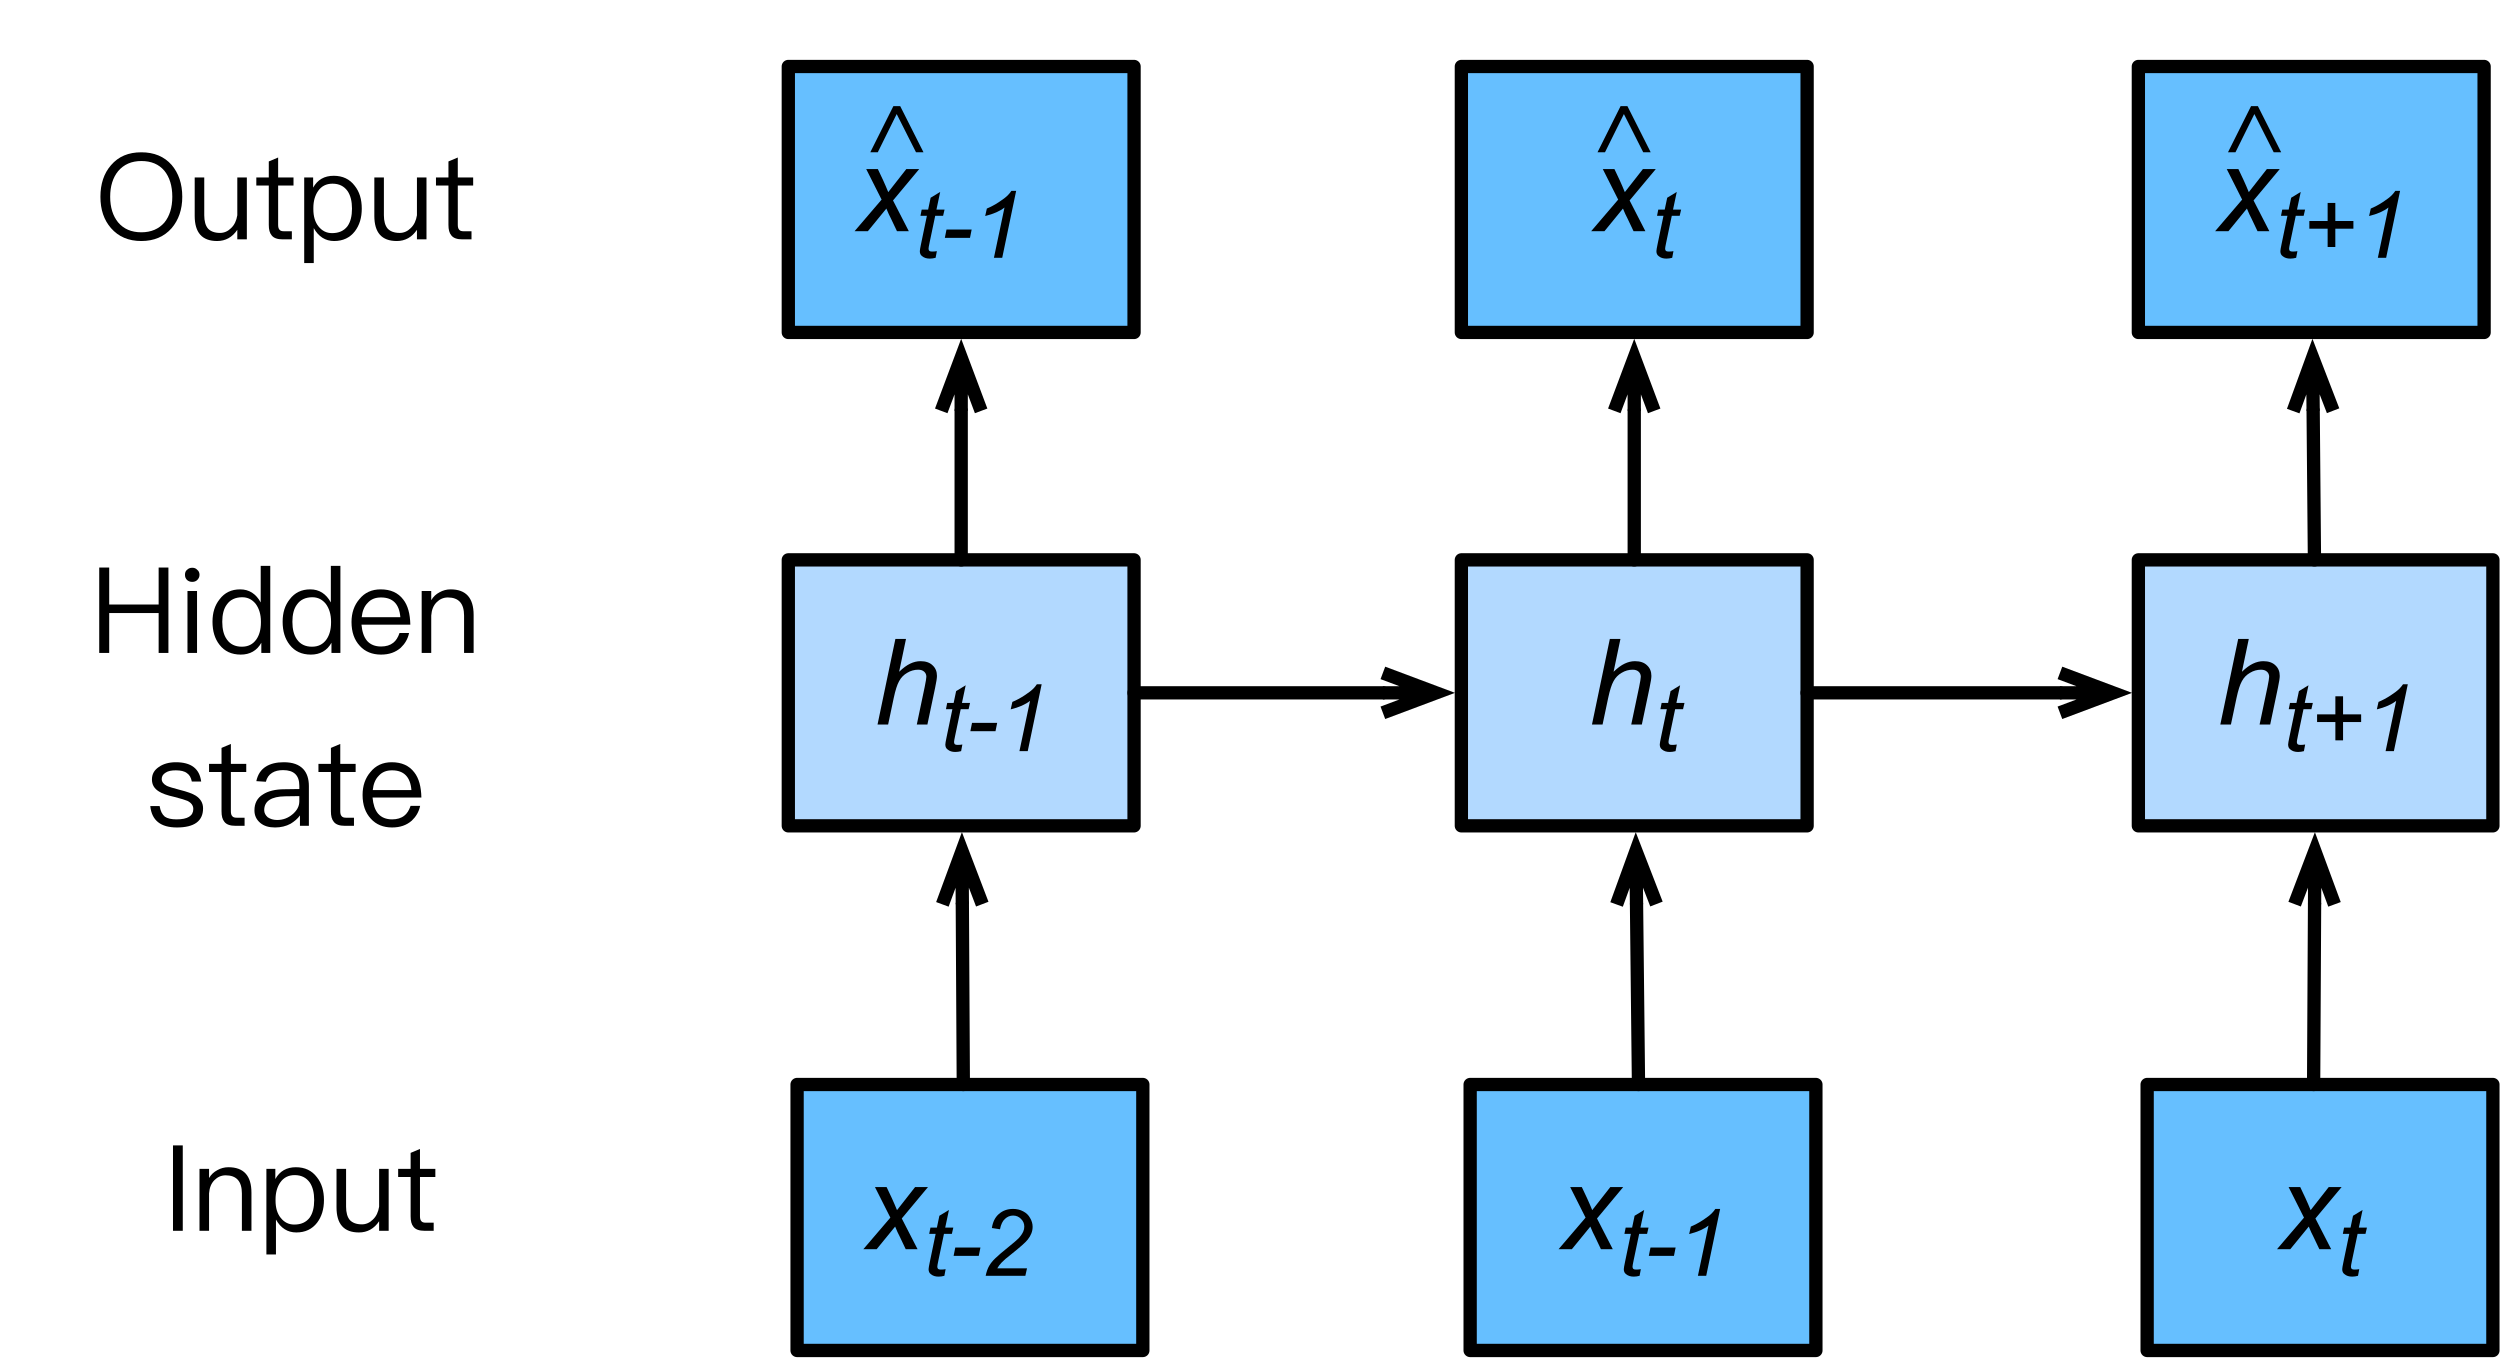
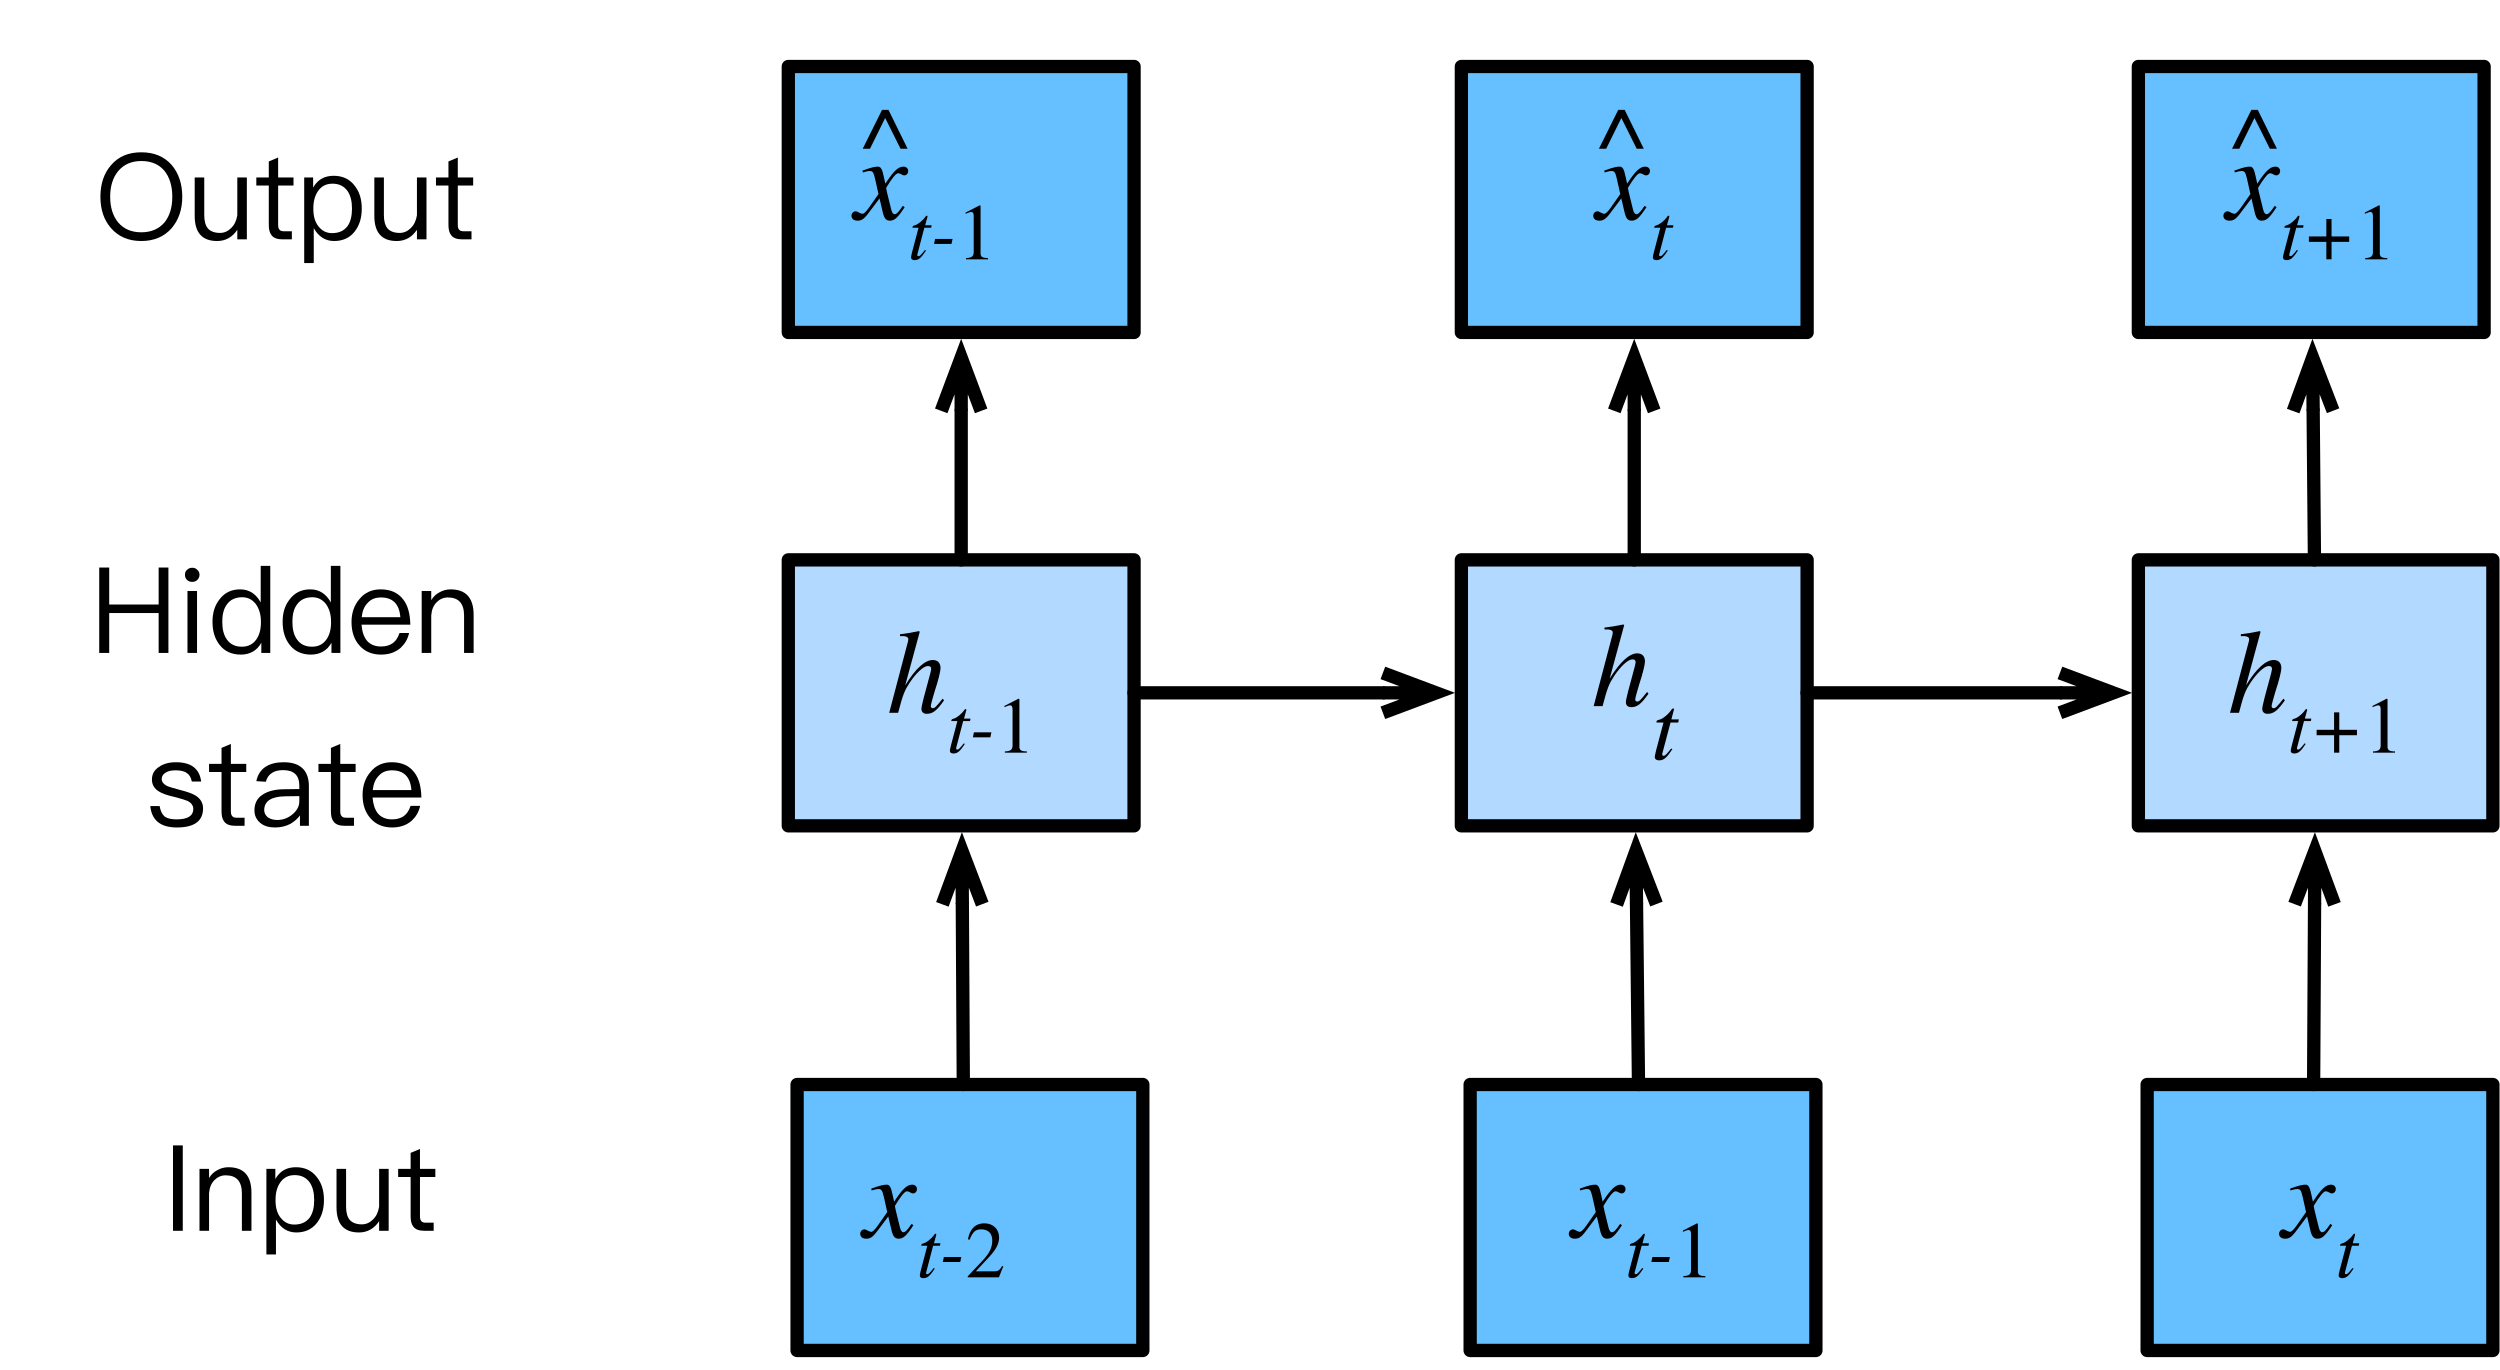
<svg xmlns="http://www.w3.org/2000/svg" xmlns:xlink="http://www.w3.org/1999/xlink" width="188pt" height="103pt" viewBox="0 0 188 103" version="1.1">
  <defs>
    <g>
      <symbol overflow="visible" id="glyph0-0">
-         <path style="stroke:none;" d="M 1.125 0 L 1.125 -5.625 L 5.625 -5.625 L 5.625 0 Z M 1.266 -0.141 L 5.484 -0.141 L 5.484 -5.484 L 1.266 -5.484 Z M 1.266 -0.141 " />
+         <path style="stroke:none;" d="" />
      </symbol>
      <symbol overflow="visible" id="glyph0-1">
-         <path style="stroke:none;" d="M 0.297 0 L 1.641 -6.438 L 2.438 -6.438 L 1.922 -3.969 C 2.223 -4.258 2.5 -4.461 2.75 -4.578 C 3.008 -4.703 3.27 -4.766 3.531 -4.766 C 3.926 -4.766 4.227 -4.66 4.438 -4.453 C 4.656 -4.254 4.766 -3.988 4.766 -3.656 C 4.766 -3.5 4.719 -3.195 4.625 -2.75 L 4.047 0 L 3.25 0 L 3.844 -2.828 C 3.926 -3.234 3.969 -3.488 3.969 -3.594 C 3.969 -3.75 3.914 -3.875 3.812 -3.969 C 3.707 -4.07 3.555 -4.125 3.359 -4.125 C 3.066 -4.125 2.789 -4.047 2.531 -3.891 C 2.27 -3.742 2.066 -3.535 1.922 -3.266 C 1.773 -3.004 1.641 -2.582 1.516 -2 L 1.094 0 Z M 0.297 0 " />
+         <path style="stroke:none;" d="M 4.188 -1.062 C 3.703 -0.453 3.594 -0.344 3.453 -0.344 C 3.359 -0.344 3.297 -0.406 3.297 -0.5 C 3.297 -0.609 3.453 -1.156 3.594 -1.625 C 3.875 -2.469 4.031 -3.141 4.031 -3.359 C 4.031 -3.703 3.859 -3.969 3.453 -3.969 C 2.891 -3.969 2.188 -3.391 1.375 -2.062 L 2.469 -6.094 L 2.406 -6.141 C 1.875 -6.031 1.531 -5.969 0.984 -5.906 L 0.984 -5.766 L 1.234 -5.766 C 1.391 -5.766 1.609 -5.703 1.609 -5.547 C 1.609 -5.422 1.562 -5.266 1.484 -4.984 L 0.172 0 L 0.844 0 C 1.203 -1.391 1.344 -1.703 1.703 -2.25 C 2.172 -2.969 2.75 -3.516 3.078 -3.516 C 3.281 -3.516 3.328 -3.422 3.328 -3.281 C 3.328 -3.25 3.297 -3.125 3.266 -2.984 L 2.766 -1.125 C 2.656 -0.688 2.594 -0.406 2.594 -0.297 C 2.594 -0.062 2.75 0.078 2.984 0.078 C 3.453 0.078 3.75 -0.156 4.297 -0.938 Z M 4.188 -1.062 " />
      </symbol>
      <symbol overflow="visible" id="glyph0-2">
-         <path style="stroke:none;" d="M -0.016 0 L 2.016 -2.375 L 0.859 -4.672 L 1.734 -4.672 L 2.125 -3.844 C 2.27 -3.531 2.398 -3.227 2.516 -2.938 L 3.875 -4.672 L 4.844 -4.672 L 2.875 -2.312 L 4.062 0 L 3.172 0 L 2.719 -0.953 C 2.613 -1.148 2.5 -1.398 2.375 -1.703 L 0.984 0 Z M -0.016 0 " />
+         <path style="stroke:none;" d="M 2.188 -3.188 C 2.062 -3.812 1.953 -3.969 1.734 -3.969 C 1.516 -3.969 1.219 -3.906 0.672 -3.703 L 0.578 -3.672 L 0.609 -3.531 L 0.766 -3.578 C 0.938 -3.625 1.047 -3.641 1.109 -3.641 C 1.344 -3.641 1.406 -3.562 1.531 -3.031 L 1.781 -1.906 L 1.047 -0.859 C 0.859 -0.594 0.688 -0.422 0.578 -0.422 C 0.531 -0.422 0.438 -0.453 0.344 -0.5 C 0.234 -0.562 0.141 -0.609 0.062 -0.609 C -0.109 -0.609 -0.25 -0.453 -0.25 -0.281 C -0.25 -0.047 -0.078 0.094 0.203 0.094 C 0.484 0.094 0.672 0.016 1.062 -0.516 L 1.859 -1.578 L 2.109 -0.516 C 2.219 -0.062 2.359 0.094 2.641 0.094 C 2.984 0.094 3.219 -0.109 3.75 -0.922 L 3.609 -1.016 C 3.531 -0.922 3.5 -0.859 3.422 -0.75 C 3.219 -0.484 3.109 -0.391 3 -0.391 C 2.875 -0.391 2.797 -0.516 2.734 -0.766 L 2.438 -1.969 C 2.391 -2.188 2.359 -2.312 2.359 -2.375 C 2.766 -3.062 3.094 -3.469 3.25 -3.469 C 3.469 -3.469 3.547 -3.312 3.719 -3.312 C 3.891 -3.312 4.016 -3.453 4.016 -3.641 C 4.016 -3.828 3.875 -3.969 3.656 -3.969 C 3.266 -3.969 2.922 -3.641 2.297 -2.688 Z M 2.188 -3.188 " />
      </symbol>
      <symbol overflow="visible" id="glyph1-0">
-         <path style="stroke:none;" d="M 0.875 0 L 0.875 -4.375 L 4.375 -4.375 L 4.375 0 Z M 0.984 -0.109 L 4.266 -0.109 L 4.266 -4.266 L 0.984 -4.266 Z M 0.984 -0.109 " />
+         <path style="stroke:none;" d="" />
      </symbol>
      <symbol overflow="visible" id="glyph1-1">
-         <path style="stroke:none;" d="M 1.672 -0.5 L 1.578 0 C 1.43 0.039 1.285 0.062 1.141 0.062 C 0.898 0.062 0.707 0 0.562 -0.125 C 0.445 -0.207 0.391 -0.332 0.391 -0.5 C 0.391 -0.57 0.422 -0.754 0.484 -1.047 L 0.922 -3.156 L 0.438 -3.156 L 0.531 -3.625 L 1.016 -3.625 L 1.203 -4.516 L 1.922 -4.953 L 1.641 -3.625 L 2.25 -3.625 L 2.141 -3.156 L 1.547 -3.156 L 1.125 -1.141 C 1.07 -0.891 1.047 -0.738 1.047 -0.688 C 1.047 -0.613 1.066 -0.555 1.109 -0.516 C 1.148 -0.484 1.219 -0.469 1.312 -0.469 C 1.445 -0.469 1.566 -0.477 1.672 -0.5 Z M 1.672 -0.5 " />
+         <path style="stroke:none;" d="M 1.781 -2.562 L 1.297 -2.562 L 1.469 -3.188 C 1.469 -3.203 1.469 -3.234 1.469 -3.234 C 1.469 -3.266 1.453 -3.281 1.422 -3.281 C 1.391 -3.281 1.359 -3.266 1.328 -3.219 C 1.109 -2.891 0.719 -2.609 0.531 -2.562 C 0.391 -2.531 0.344 -2.484 0.344 -2.406 C 0.344 -2.406 0.344 -2.391 0.344 -2.375 L 0.797 -2.375 L 0.328 -0.594 C 0.281 -0.406 0.234 -0.219 0.234 -0.156 C 0.234 0 0.344 0.062 0.5 0.062 C 0.812 0.062 1 -0.109 1.359 -0.656 L 1.281 -0.703 C 0.984 -0.328 0.891 -0.234 0.797 -0.234 C 0.75 -0.234 0.703 -0.25 0.703 -0.328 C 0.703 -0.344 0.719 -0.391 0.719 -0.406 L 1.234 -2.375 L 1.75 -2.375 Z M 1.781 -2.562 " />
      </symbol>
      <symbol overflow="visible" id="glyph1-2">
-         <path style="stroke:none;" d="M 0.328 -1.5 L 0.453 -2.125 L 2.344 -2.125 L 2.219 -1.5 Z M 0.328 -1.5 " />
+         <path style="stroke:none;" d="M 1.688 -1.531 L 0.375 -1.531 L 0.297 -1.156 L 1.609 -1.156 Z M 1.688 -1.531 " />
      </symbol>
      <symbol overflow="visible" id="glyph1-3">
-         <path style="stroke:none;" d="M 1.688 0 L 2.484 -3.781 C 2.141 -3.508 1.656 -3.297 1.031 -3.141 L 1.156 -3.703 C 1.457 -3.828 1.758 -3.988 2.062 -4.188 C 2.363 -4.383 2.586 -4.555 2.734 -4.703 C 2.828 -4.797 2.914 -4.906 3 -5.031 L 3.359 -5.031 L 2.312 0 Z M 1.688 0 " />
-       </symbol>
-       <symbol overflow="visible" id="glyph1-4">
-         <path style="stroke:none;" d="M 2 -0.812 L 2 -2.188 L 0.625 -2.188 L 0.625 -2.766 L 2 -2.766 L 2 -4.125 L 2.578 -4.125 L 2.578 -2.766 L 3.938 -2.766 L 3.938 -2.188 L 2.578 -2.188 L 2.578 -0.812 Z M 2 -0.812 " />
-       </symbol>
-       <symbol overflow="visible" id="glyph1-5">
-         <path style="stroke:none;" d="M 0.406 0 C 0.469 -0.301 0.555 -0.551 0.672 -0.75 C 0.785 -0.945 0.938 -1.133 1.125 -1.312 C 1.312 -1.5 1.672 -1.805 2.203 -2.234 C 2.523 -2.492 2.75 -2.688 2.875 -2.812 C 3.039 -2.988 3.16 -3.16 3.234 -3.328 C 3.285 -3.441 3.312 -3.566 3.312 -3.703 C 3.312 -3.93 3.227 -4.125 3.062 -4.281 C 2.906 -4.445 2.707 -4.531 2.469 -4.531 C 2.238 -4.531 2.035 -4.445 1.859 -4.281 C 1.68 -4.125 1.555 -3.863 1.484 -3.5 L 0.875 -3.594 C 0.938 -4.039 1.109 -4.391 1.391 -4.641 C 1.68 -4.898 2.039 -5.031 2.469 -5.031 C 2.75 -5.031 3.004 -4.969 3.234 -4.844 C 3.461 -4.727 3.633 -4.562 3.75 -4.344 C 3.875 -4.133 3.938 -3.914 3.938 -3.688 C 3.938 -3.352 3.816 -3.035 3.578 -2.734 C 3.43 -2.535 3.004 -2.156 2.297 -1.594 C 1.984 -1.352 1.754 -1.156 1.609 -1 C 1.461 -0.844 1.352 -0.695 1.281 -0.562 L 3.516 -0.562 L 3.391 0 Z M 0.406 0 " />
+         <path style="stroke:none;" d="M 3.547 -1.312 L 3.547 -1.719 L 2.219 -1.719 L 2.219 -3.031 L 1.828 -3.031 L 1.828 -1.719 L 0.516 -1.719 L 0.516 -1.312 L 1.828 -1.312 L 1.828 0 L 2.219 0 L 2.219 -1.312 Z M 3.547 -1.312 " />
      </symbol>
      <symbol overflow="visible" id="glyph2-0">
        <path style="stroke:none;" d="" />
      </symbol>
      <symbol overflow="visible" id="glyph2-1">
+         <path style="stroke:none;" d="M 2.359 0 L 2.359 -0.094 C 1.906 -0.094 1.797 -0.203 1.797 -0.453 L 1.797 -4.031 L 1.734 -4.062 L 0.672 -3.516 L 0.672 -3.422 L 0.828 -3.484 C 0.938 -3.531 1.031 -3.562 1.094 -3.562 C 1.219 -3.562 1.281 -3.469 1.281 -3.266 L 1.281 -0.562 C 1.281 -0.234 1.156 -0.109 0.703 -0.094 L 0.703 0 Z M 2.359 0 " />
+       </symbol>
+       <symbol overflow="visible" id="glyph2-2">
+         <path style="stroke:none;" d="M 2.844 -0.828 L 2.766 -0.859 C 2.562 -0.516 2.438 -0.453 2.188 -0.453 L 0.781 -0.453 L 1.766 -1.516 C 2.297 -2.078 2.531 -2.531 2.531 -3 C 2.531 -3.594 2.109 -4.062 1.422 -4.062 C 0.688 -4.062 0.312 -3.562 0.188 -2.859 L 0.312 -2.828 C 0.547 -3.422 0.75 -3.609 1.188 -3.609 C 1.703 -3.609 2.016 -3.312 2.016 -2.766 C 2.016 -2.25 1.812 -1.797 1.234 -1.203 L 0.172 -0.078 L 0.172 0 L 2.516 0 Z M 2.844 -0.828 " />
+       </symbol>
+       <symbol overflow="visible" id="glyph3-0">
+         <path style="stroke:none;" d="" />
+       </symbol>
+       <symbol overflow="visible" id="glyph3-1">
+         <path style="stroke:none;" d="M 2.078 -3 L 1.516 -3 L 1.703 -3.719 C 1.719 -3.734 1.719 -3.766 1.719 -3.766 C 1.719 -3.797 1.688 -3.828 1.656 -3.828 C 1.625 -3.828 1.578 -3.797 1.547 -3.766 C 1.297 -3.375 0.844 -3.031 0.625 -2.984 C 0.453 -2.953 0.391 -2.891 0.391 -2.812 C 0.391 -2.812 0.391 -2.797 0.406 -2.766 L 0.922 -2.766 L 0.375 -0.703 C 0.328 -0.469 0.266 -0.266 0.266 -0.188 C 0.266 0 0.406 0.078 0.594 0.078 C 0.953 0.078 1.172 -0.125 1.594 -0.766 L 1.5 -0.812 C 1.156 -0.375 1.047 -0.266 0.938 -0.266 C 0.875 -0.266 0.828 -0.281 0.828 -0.375 C 0.828 -0.406 0.828 -0.453 0.844 -0.469 L 1.453 -2.766 L 2.031 -2.766 Z M 2.078 -3 " />
+       </symbol>
+       <symbol overflow="visible" id="glyph4-0">
+         <path style="stroke:none;" d="" />
+       </symbol>
+       <symbol overflow="visible" id="glyph4-1">
        <path style="stroke:none;" d="M 0.641 -6.422 L 0.641 0 L 1.391 0 L 1.391 -3 L 5.109 -3 L 5.109 0 L 5.844 0 L 5.844 -6.422 L 5.109 -6.422 L 5.109 -3.641 L 1.391 -3.641 L 1.391 -6.422 Z M 0.641 -6.422 " />
      </symbol>
-       <symbol overflow="visible" id="glyph2-2">
+       <symbol overflow="visible" id="glyph4-2">
        <path style="stroke:none;" d="M 1.156 -6.406 C 1 -6.406 0.875 -6.359 0.766 -6.25 C 0.656 -6.172 0.609 -6.031 0.609 -5.875 C 0.609 -5.719 0.656 -5.594 0.766 -5.484 C 0.875 -5.391 1 -5.344 1.156 -5.344 C 1.312 -5.344 1.438 -5.391 1.531 -5.484 C 1.641 -5.594 1.703 -5.719 1.703 -5.875 C 1.703 -6.031 1.641 -6.172 1.531 -6.25 C 1.438 -6.359 1.312 -6.406 1.156 -6.406 Z M 0.797 -4.656 L 0.797 0 L 1.516 0 L 1.516 -4.656 Z M 0.797 -4.656 " />
      </symbol>
-       <symbol overflow="visible" id="glyph2-3">
+       <symbol overflow="visible" id="glyph4-3">
        <path style="stroke:none;" d="M 4 -6.547 L 4 -3.797 C 3.641 -4.453 3.125 -4.781 2.453 -4.781 C 1.797 -4.781 1.281 -4.531 0.906 -4.031 C 0.547 -3.578 0.375 -3.031 0.375 -2.344 C 0.375 -1.641 0.547 -1.062 0.906 -0.609 C 1.281 -0.125 1.812 0.125 2.5 0.125 C 3.188 0.125 3.719 -0.172 4.047 -0.766 L 4.047 0 L 4.719 0 L 4.719 -6.547 Z M 2.609 -4.188 C 3.031 -4.188 3.359 -4.016 3.625 -3.688 C 3.875 -3.344 4.016 -2.906 4.016 -2.359 L 4.016 -2.281 C 4.016 -1.75 3.891 -1.328 3.672 -1.016 C 3.406 -0.641 3.047 -0.469 2.578 -0.469 C 2.078 -0.469 1.703 -0.656 1.453 -1.016 C 1.219 -1.344 1.109 -1.781 1.109 -2.344 C 1.109 -2.891 1.219 -3.328 1.453 -3.641 C 1.703 -4 2.094 -4.188 2.609 -4.188 Z M 2.609 -4.188 " />
      </symbol>
-       <symbol overflow="visible" id="glyph2-4">
+       <symbol overflow="visible" id="glyph4-4">
        <path style="stroke:none;" d="M 2.469 -4.781 C 1.797 -4.781 1.266 -4.531 0.875 -4.047 C 0.484 -3.594 0.281 -3.016 0.281 -2.328 C 0.281 -1.578 0.484 -0.984 0.906 -0.531 C 1.297 -0.094 1.844 0.125 2.5 0.125 C 3.109 0.125 3.594 -0.047 3.984 -0.391 C 4.297 -0.688 4.516 -1.047 4.609 -1.5 L 3.891 -1.5 C 3.781 -1.172 3.625 -0.922 3.422 -0.766 C 3.188 -0.578 2.875 -0.484 2.5 -0.484 C 2.062 -0.484 1.703 -0.625 1.453 -0.906 C 1.203 -1.203 1.078 -1.609 1.031 -2.125 L 4.703 -2.125 C 4.688 -2.938 4.516 -3.578 4.172 -4.016 C 3.781 -4.531 3.219 -4.781 2.469 -4.781 Z M 2.5 -4.172 C 3.375 -4.172 3.875 -3.688 3.953 -2.688 L 1.047 -2.688 C 1.094 -3.141 1.234 -3.5 1.5 -3.766 C 1.75 -4.047 2.078 -4.172 2.5 -4.172 Z M 2.5 -4.172 " />
      </symbol>
-       <symbol overflow="visible" id="glyph2-5">
+       <symbol overflow="visible" id="glyph4-5">
        <path style="stroke:none;" d="M 2.734 -4.781 C 2.438 -4.781 2.156 -4.703 1.906 -4.562 C 1.641 -4.422 1.438 -4.234 1.281 -3.969 L 1.281 -4.656 L 0.562 -4.656 L 0.562 0 L 1.281 0 L 1.281 -2.812 C 1.312 -3.234 1.438 -3.562 1.688 -3.812 C 1.922 -4.047 2.203 -4.172 2.531 -4.172 C 3.344 -4.172 3.75 -3.719 3.75 -2.812 L 3.75 0 L 4.469 0 L 4.469 -2.859 C 4.469 -4.141 3.891 -4.781 2.734 -4.781 Z M 2.734 -4.781 " />
      </symbol>
-       <symbol overflow="visible" id="glyph2-6">
+       <symbol overflow="visible" id="glyph4-6">
        <path style="stroke:none;" d="M 2.203 -4.781 C 1.688 -4.781 1.25 -4.656 0.922 -4.422 C 0.578 -4.188 0.406 -3.891 0.406 -3.484 C 0.406 -3.094 0.578 -2.797 0.938 -2.578 C 1.156 -2.438 1.531 -2.297 2.094 -2.172 C 2.594 -2.047 2.922 -1.938 3.078 -1.875 C 3.359 -1.734 3.516 -1.531 3.516 -1.266 C 3.516 -0.75 3.094 -0.484 2.266 -0.484 C 1.875 -0.484 1.578 -0.547 1.375 -0.688 C 1.172 -0.859 1.047 -1.109 0.984 -1.484 L 0.281 -1.484 C 0.391 -0.406 1.062 0.125 2.281 0.125 C 3.594 0.125 4.25 -0.359 4.25 -1.312 C 4.25 -1.719 4.062 -2.031 3.703 -2.266 C 3.453 -2.422 3.062 -2.562 2.5 -2.703 C 2.031 -2.828 1.703 -2.922 1.531 -3 C 1.266 -3.141 1.141 -3.312 1.141 -3.516 C 1.141 -3.719 1.234 -3.875 1.438 -4 C 1.625 -4.125 1.875 -4.172 2.203 -4.172 C 2.562 -4.172 2.859 -4.109 3.047 -3.953 C 3.234 -3.828 3.344 -3.625 3.406 -3.328 L 4.109 -3.328 C 3.984 -4.297 3.359 -4.781 2.203 -4.781 Z M 2.203 -4.781 " />
      </symbol>
-       <symbol overflow="visible" id="glyph2-7">
+       <symbol overflow="visible" id="glyph4-7">
        <path style="stroke:none;" d="M 1.797 -6.156 L 1.094 -5.859 L 1.094 -4.656 L 0.156 -4.656 L 0.156 -4.047 L 1.094 -4.047 L 1.094 -1.094 C 1.094 -0.734 1.156 -0.484 1.312 -0.297 C 1.469 -0.094 1.75 0 2.141 0 L 2.828 0 L 2.828 -0.609 L 2.234 -0.609 C 2.078 -0.609 1.969 -0.641 1.906 -0.719 C 1.828 -0.797 1.797 -0.922 1.797 -1.094 L 1.797 -4.047 L 2.953 -4.047 L 2.953 -4.656 L 1.797 -4.656 Z M 1.797 -6.156 " />
      </symbol>
-       <symbol overflow="visible" id="glyph2-8">
+       <symbol overflow="visible" id="glyph4-8">
        <path style="stroke:none;" d="M 2.578 -4.781 C 2.031 -4.781 1.578 -4.672 1.234 -4.453 C 0.859 -4.219 0.625 -3.859 0.516 -3.359 L 1.234 -3.312 C 1.312 -3.609 1.453 -3.828 1.703 -3.984 C 1.922 -4.125 2.203 -4.188 2.531 -4.188 C 3.344 -4.188 3.75 -3.797 3.75 -3.016 L 3.75 -2.766 L 2.641 -2.75 C 1.938 -2.75 1.391 -2.609 1.016 -2.359 C 0.578 -2.094 0.375 -1.688 0.375 -1.156 C 0.375 -0.781 0.516 -0.469 0.812 -0.219 C 1.094 0.016 1.453 0.125 1.922 0.125 C 2.359 0.125 2.75 0.031 3.094 -0.156 C 3.375 -0.328 3.625 -0.531 3.797 -0.781 L 3.797 0 L 4.469 0 L 4.469 -2.984 C 4.469 -3.531 4.328 -3.953 4.062 -4.25 C 3.734 -4.609 3.25 -4.781 2.578 -4.781 Z M 3.75 -2.234 L 3.75 -1.844 C 3.75 -1.469 3.578 -1.156 3.25 -0.875 C 2.906 -0.578 2.516 -0.438 2.078 -0.438 C 1.797 -0.438 1.562 -0.516 1.375 -0.641 C 1.203 -0.797 1.109 -0.969 1.109 -1.172 C 1.109 -1.859 1.641 -2.203 2.688 -2.219 Z M 3.75 -2.234 " />
      </symbol>
-       <symbol overflow="visible" id="glyph2-9">
+       <symbol overflow="visible" id="glyph4-9">
        <path style="stroke:none;" d="M 3.453 -6.547 C 2.484 -6.547 1.734 -6.234 1.172 -5.578 C 0.641 -4.969 0.375 -4.172 0.375 -3.203 C 0.375 -2.234 0.641 -1.453 1.172 -0.844 C 1.734 -0.203 2.484 0.125 3.453 0.125 C 4.406 0.125 5.172 -0.203 5.734 -0.844 C 6.25 -1.453 6.531 -2.234 6.531 -3.203 C 6.531 -4.188 6.25 -4.984 5.734 -5.594 C 5.172 -6.234 4.406 -6.547 3.453 -6.547 Z M 3.453 -5.891 C 4.188 -5.891 4.766 -5.656 5.188 -5.156 C 5.578 -4.672 5.781 -4.016 5.781 -3.203 C 5.781 -2.391 5.578 -1.75 5.188 -1.266 C 4.766 -0.781 4.188 -0.531 3.453 -0.531 C 2.703 -0.531 2.125 -0.781 1.703 -1.281 C 1.312 -1.766 1.109 -2.406 1.109 -3.203 C 1.109 -4 1.312 -4.641 1.703 -5.125 C 2.141 -5.641 2.719 -5.891 3.453 -5.891 Z M 3.453 -5.891 " />
      </symbol>
-       <symbol overflow="visible" id="glyph2-10">
+       <symbol overflow="visible" id="glyph4-10">
        <path style="stroke:none;" d="M 0.562 -4.656 L 0.562 -1.766 C 0.562 -0.516 1.109 0.125 2.25 0.125 C 2.875 0.125 3.391 -0.156 3.766 -0.719 L 3.766 0 L 4.484 0 L 4.484 -4.656 L 3.766 -4.656 L 3.766 -1.812 C 3.703 -1.422 3.562 -1.094 3.297 -0.844 C 3.062 -0.609 2.781 -0.484 2.469 -0.484 C 2.047 -0.484 1.75 -0.609 1.562 -0.812 C 1.375 -1.031 1.281 -1.375 1.281 -1.812 L 1.281 -4.656 Z M 0.562 -4.656 " />
      </symbol>
-       <symbol overflow="visible" id="glyph2-11">
+       <symbol overflow="visible" id="glyph4-11">
        <path style="stroke:none;" d="M 2.781 -4.781 C 2.078 -4.781 1.562 -4.484 1.234 -3.891 L 1.234 -4.656 L 0.562 -4.656 L 0.562 1.781 L 1.281 1.781 L 1.281 -0.844 C 1.641 -0.203 2.156 0.125 2.812 0.125 C 3.484 0.125 4 -0.125 4.375 -0.609 C 4.719 -1.062 4.891 -1.625 4.891 -2.312 C 4.891 -3.016 4.719 -3.578 4.359 -4.031 C 3.984 -4.531 3.453 -4.781 2.781 -4.781 Z M 2.688 -4.188 C 3.188 -4.188 3.562 -4 3.828 -3.625 C 4.047 -3.297 4.156 -2.859 4.156 -2.312 C 4.156 -1.75 4.047 -1.312 3.812 -0.984 C 3.547 -0.641 3.172 -0.469 2.656 -0.469 C 2.234 -0.469 1.906 -0.641 1.641 -0.969 C 1.375 -1.297 1.25 -1.734 1.25 -2.266 L 1.25 -2.359 C 1.25 -2.875 1.375 -3.312 1.609 -3.641 C 1.859 -4 2.219 -4.188 2.688 -4.188 Z M 2.688 -4.188 " />
      </symbol>
-       <symbol overflow="visible" id="glyph2-12">
-         <path style="stroke:none;" d="" />
-       </symbol>
-       <symbol overflow="visible" id="glyph2-13">
+       <symbol overflow="visible" id="glyph4-12">
+         <path style="stroke:none;" d="" />
+       </symbol>
+       <symbol overflow="visible" id="glyph4-13">
        <path style="stroke:none;" d="M 0.703 -6.422 L 0.703 0 L 1.438 0 L 1.438 -6.422 Z M 0.703 -6.422 " />
      </symbol>
-       <symbol overflow="visible" id="glyph3-0">
-         <path style="stroke:none;" d="M 3.266 -5.328 L 0.812 -5.328 L 0.812 -0.375 L 3.266 -0.375 Z M 3.688 -5.703 L 3.688 -0.016 L 0.406 -0.016 L 0.406 -5.703 Z M 3.688 -5.703 " />
-       </symbol>
-       <symbol overflow="visible" id="glyph3-1">
-         <path style="stroke:none;" d="M 2.141 -5.578 L 0.406 -2.109 L 0.969 -2.109 L 2.391 -4.984 L 3.844 -2.109 L 4.406 -2.109 L 2.656 -5.578 Z M 2.141 -5.578 " />
+       <symbol overflow="visible" id="glyph5-0">
+         <path style="stroke:none;" d="" />
+       </symbol>
+       <symbol overflow="visible" id="glyph5-1">
+         <path style="stroke:none;" d="M 3.562 -2.375 L 2.125 -5.297 L 1.641 -5.297 L 0.188 -2.375 L 0.734 -2.375 L 1.875 -4.688 L 3.031 -2.375 Z M 3.562 -2.375 " />
      </symbol>
    </g>
  </defs>
  <g id="surface1">
    <path style="fill-rule:nonzero;fill:rgb(69.804%,85.098%,100%);fill-opacity:1;stroke-width:1;stroke-linecap:round;stroke-linejoin:round;stroke:rgb(0%,0%,0%);stroke-opacity:1;stroke-miterlimit:10;" d="M 72.281 111.102 L 98.281 111.102 L 98.281 131.102 L 72.281 131.102 Z M 72.281 111.102 " transform="matrix(1,0,0,1,-13,-69)" />
    <g style="fill:rgb(0%,0%,0%);fill-opacity:1;">
-       <use xlink:href="#glyph0-1" x="65.693" y="54.486" />
-     </g>
-     <g style="fill:rgb(0%,0%,0%);fill-opacity:1;">
-       <use xlink:href="#glyph1-1" x="70.698" y="56.486" />
-     </g>
-     <g style="fill:rgb(0%,0%,0%);fill-opacity:1;">
-       <use xlink:href="#glyph1-2" x="72.643" y="56.486" />
-       <use xlink:href="#glyph1-3" x="74.974" y="56.486" />
+       <use xlink:href="#glyph0-1" x="66.697" y="53.601" />
+     </g>
+     <g style="fill:rgb(0%,0%,0%);fill-opacity:1;">
+       <use xlink:href="#glyph1-1" x="71.197" y="56.601" />
+       <use xlink:href="#glyph1-2" x="72.865" y="56.601" />
+     </g>
+     <g style="fill:rgb(0%,0%,0%);fill-opacity:1;">
+       <use xlink:href="#glyph2-1" x="74.863" y="56.601" />
    </g>
    <path style="fill-rule:nonzero;fill:rgb(69.804%,85.098%,100%);fill-opacity:1;stroke-width:1;stroke-linecap:round;stroke-linejoin:round;stroke:rgb(0%,0%,0%);stroke-opacity:1;stroke-miterlimit:10;" d="M 122.895 111.102 L 148.895 111.102 L 148.895 131.102 L 122.895 131.102 Z M 122.895 111.102 " transform="matrix(1,0,0,1,-13,-69)" />
    <g style="fill:rgb(0%,0%,0%);fill-opacity:1;">
-       <use xlink:href="#glyph0-1" x="119.419" y="54.486" />
-     </g>
-     <g style="fill:rgb(0%,0%,0%);fill-opacity:1;">
-       <use xlink:href="#glyph1-1" x="124.424" y="56.486" />
+       <use xlink:href="#glyph0-1" x="119.671" y="53.101" />
+     </g>
+     <g style="fill:rgb(0%,0%,0%);fill-opacity:1;">
+       <use xlink:href="#glyph3-1" x="124.171" y="57.101" />
    </g>
    <path style="fill-rule:nonzero;fill:rgb(69.804%,85.098%,100%);fill-opacity:1;stroke-width:1;stroke-linecap:round;stroke-linejoin:round;stroke:rgb(0%,0%,0%);stroke-opacity:1;stroke-miterlimit:10;" d="M 173.805 111.102 L 200.465 111.102 L 200.465 131.102 L 173.805 131.102 Z M 173.805 111.102 " transform="matrix(1,0,0,1,-13,-69)" />
    <g style="fill:rgb(0%,0%,0%);fill-opacity:1;">
-       <use xlink:href="#glyph0-1" x="166.671" y="54.486" />
-     </g>
-     <g style="fill:rgb(0%,0%,0%);fill-opacity:1;">
-       <use xlink:href="#glyph1-1" x="171.676" y="56.486" />
-     </g>
-     <g style="fill:rgb(0%,0%,0%);fill-opacity:1;">
-       <use xlink:href="#glyph1-4" x="173.62" y="56.486" />
-       <use xlink:href="#glyph1-3" x="177.708" y="56.486" />
+       <use xlink:href="#glyph0-1" x="167.527" y="53.601" />
+     </g>
+     <g style="fill:rgb(0%,0%,0%);fill-opacity:1;">
+       <use xlink:href="#glyph1-1" x="172.027" y="56.601" />
+       <use xlink:href="#glyph1-3" x="173.695" y="56.601" />
+     </g>
+     <g style="fill:rgb(0%,0%,0%);fill-opacity:1;">
+       <use xlink:href="#glyph2-1" x="177.745" y="56.601" />
    </g>
    <path style="fill-rule:nonzero;fill:rgb(39.999%,74.902%,100%);fill-opacity:1;stroke-width:1;stroke-linecap:round;stroke-linejoin:round;stroke:rgb(0%,0%,0%);stroke-opacity:1;stroke-miterlimit:10;" d="M 72.281 74 L 98.281 74 L 98.281 94 L 72.281 94 Z M 72.281 74 " transform="matrix(1,0,0,1,-13,-69)" />
    <g style="fill:rgb(0%,0%,0%);fill-opacity:1;">
-       <use xlink:href="#glyph0-2" x="64.28" y="17.386" />
-     </g>
-     <g style="fill:rgb(0%,0%,0%);fill-opacity:1;">
-       <use xlink:href="#glyph1-1" x="68.78" y="19.386" />
-     </g>
-     <g style="fill:rgb(0%,0%,0%);fill-opacity:1;">
-       <use xlink:href="#glyph1-2" x="70.724" y="19.386" />
-       <use xlink:href="#glyph1-3" x="73.055" y="19.386" />
+       <use xlink:href="#glyph0-2" x="64.28" y="16.5" />
+     </g>
+     <g style="fill:rgb(0%,0%,0%);fill-opacity:1;">
+       <use xlink:href="#glyph1-1" x="68.276" y="19.5" />
+       <use xlink:href="#glyph1-2" x="69.944" y="19.5" />
+     </g>
+     <g style="fill:rgb(0%,0%,0%);fill-opacity:1;">
+       <use xlink:href="#glyph2-1" x="71.942" y="19.5" />
    </g>
    <path style="fill-rule:nonzero;fill:rgb(39.999%,74.902%,100%);fill-opacity:1;stroke-width:1;stroke-linecap:round;stroke-linejoin:round;stroke:rgb(0%,0%,0%);stroke-opacity:1;stroke-miterlimit:10;" d="M 122.895 74 L 148.895 74 L 148.895 94 L 122.895 94 Z M 122.895 74 " transform="matrix(1,0,0,1,-13,-69)" />
    <g style="fill:rgb(0%,0%,0%);fill-opacity:1;">
-       <use xlink:href="#glyph0-2" x="119.671" y="17.386" />
-     </g>
-     <g style="fill:rgb(0%,0%,0%);fill-opacity:1;">
-       <use xlink:href="#glyph1-1" x="124.171" y="19.386" />
+       <use xlink:href="#glyph0-2" x="120.062" y="16.5" />
+     </g>
+     <g style="fill:rgb(0%,0%,0%);fill-opacity:1;">
+       <use xlink:href="#glyph1-1" x="124.058" y="19.5" />
    </g>
    <path style="fill-rule:nonzero;fill:rgb(39.999%,74.902%,100%);fill-opacity:1;stroke-width:1;stroke-linecap:round;stroke-linejoin:round;stroke:rgb(0%,0%,0%);stroke-opacity:1;stroke-miterlimit:10;" d="M 173.805 74 L 199.805 74 L 199.805 94 L 173.805 94 Z M 173.805 74 " transform="matrix(1,0,0,1,-13,-69)" />
    <g style="fill:rgb(0%,0%,0%);fill-opacity:1;">
-       <use xlink:href="#glyph0-2" x="166.593" y="17.386" />
-     </g>
-     <g style="fill:rgb(0%,0%,0%);fill-opacity:1;">
-       <use xlink:href="#glyph1-1" x="171.093" y="19.386" />
-     </g>
-     <g style="fill:rgb(0%,0%,0%);fill-opacity:1;">
-       <use xlink:href="#glyph1-4" x="173.038" y="19.386" />
-       <use xlink:href="#glyph1-3" x="177.126" y="19.386" />
+       <use xlink:href="#glyph0-2" x="167.449" y="16.5" />
+     </g>
+     <g style="fill:rgb(0%,0%,0%);fill-opacity:1;">
+       <use xlink:href="#glyph1-1" x="171.445" y="19.5" />
+       <use xlink:href="#glyph1-3" x="173.113" y="19.5" />
+     </g>
+     <g style="fill:rgb(0%,0%,0%);fill-opacity:1;">
+       <use xlink:href="#glyph2-1" x="177.163" y="19.5" />
    </g>
    <path style="fill:none;stroke-width:1;stroke-linecap:round;stroke-linejoin:round;stroke:rgb(0%,0%,0%);stroke-opacity:1;stroke-miterlimit:10;" d="M 98.281 121.102 L 116.992 121.102 " transform="matrix(1,0,0,1,-13,-69)" />
    <path style="fill:none;stroke-width:1;stroke-linecap:butt;stroke-linejoin:miter;stroke:rgb(0%,0%,0%);stroke-opacity:1;stroke-miterlimit:10;" d="M 120.992 121.102 L 116.992 121.102 M 116.992 119.602 L 120.992 121.102 L 116.992 122.602 " transform="matrix(1,0,0,1,-13,-69)" />
    <path style="fill:none;stroke-width:1;stroke-linecap:round;stroke-linejoin:round;stroke:rgb(0%,0%,0%);stroke-opacity:1;stroke-miterlimit:10;" d="M 148.895 121.102 L 167.906 121.102 " transform="matrix(1,0,0,1,-13,-69)" />
    <path style="fill:none;stroke-width:1;stroke-linecap:butt;stroke-linejoin:miter;stroke:rgb(0%,0%,0%);stroke-opacity:1;stroke-miterlimit:10;" d="M 171.906 121.102 L 167.906 121.102 M 167.906 119.602 L 171.906 121.102 L 167.906 122.602 " transform="matrix(1,0,0,1,-13,-69)" />
    <path style="fill:none;stroke-width:1;stroke-linecap:round;stroke-linejoin:round;stroke:rgb(0%,0%,0%);stroke-opacity:1;stroke-miterlimit:10;" d="M 85.281 111.102 L 85.281 99.898 " transform="matrix(1,0,0,1,-13,-69)" />
    <path style="fill:none;stroke-width:1;stroke-linecap:butt;stroke-linejoin:miter;stroke:rgb(0%,0%,0%);stroke-opacity:1;stroke-miterlimit:10;" d="M 85.281 95.898 L 85.281 99.898 M 83.781 99.898 L 85.281 95.898 L 86.781 99.898 " transform="matrix(1,0,0,1,-13,-69)" />
    <path style="fill:none;stroke-width:1;stroke-linecap:round;stroke-linejoin:round;stroke:rgb(0%,0%,0%);stroke-opacity:1;stroke-miterlimit:10;" d="M 135.895 111.102 L 135.895 99.898 " transform="matrix(1,0,0,1,-13,-69)" />
    <path style="fill:none;stroke-width:1;stroke-linecap:butt;stroke-linejoin:miter;stroke:rgb(0%,0%,0%);stroke-opacity:1;stroke-miterlimit:10;" d="M 135.895 95.898 L 135.895 99.898 M 134.395 99.898 L 135.895 95.898 L 137.395 99.898 " transform="matrix(1,0,0,1,-13,-69)" />
    <path style="fill:none;stroke-width:1;stroke-linecap:round;stroke-linejoin:round;stroke:rgb(0%,0%,0%);stroke-opacity:1;stroke-miterlimit:10;" d="M 187.047 111.102 L 186.949 99.898 " transform="matrix(1,0,0,1,-13,-69)" />
    <path style="fill:none;stroke-width:1;stroke-linecap:butt;stroke-linejoin:miter;stroke:rgb(0%,0%,0%);stroke-opacity:1;stroke-miterlimit:10;" d="M 186.91 95.898 L 186.949 99.898 M 185.449 99.914 L 186.91 95.898 L 188.449 99.887 " transform="matrix(1,0,0,1,-13,-69)" />
    <g style="fill:rgb(0%,0%,0%);fill-opacity:1;">
-       <use xlink:href="#glyph2-1" x="6.821" y="49.101" />
-       <use xlink:href="#glyph2-2" x="13.301" y="49.101" />
-       <use xlink:href="#glyph2-3" x="15.605" y="49.101" />
-       <use xlink:href="#glyph2-3" x="20.879" y="49.101" />
-       <use xlink:href="#glyph2-4" x="26.153" y="49.101" />
-       <use xlink:href="#glyph2-5" x="31.148" y="49.101" />
-     </g>
-     <g style="fill:rgb(0%,0%,0%);fill-opacity:1;">
-       <use xlink:href="#glyph2-6" x="11.02" y="62.101" />
-       <use xlink:href="#glyph2-7" x="15.565" y="62.101" />
-       <use xlink:href="#glyph2-8" x="18.759" y="62.101" />
-       <use xlink:href="#glyph2-7" x="23.791" y="62.101" />
-       <use xlink:href="#glyph2-4" x="26.985" y="62.101" />
-     </g>
-     <g style="fill:rgb(0%,0%,0%);fill-opacity:1;">
-       <use xlink:href="#glyph2-9" x="7.176" y="18" />
-       <use xlink:href="#glyph2-10" x="14.079" y="18" />
-       <use xlink:href="#glyph2-7" x="19.119" y="18" />
-       <use xlink:href="#glyph2-11" x="22.314" y="18" />
-       <use xlink:href="#glyph2-10" x="27.588" y="18" />
-       <use xlink:href="#glyph2-7" x="32.629" y="18" />
-       <use xlink:href="#glyph2-12" x="35.824" y="18" />
-     </g>
-     <g style="fill:rgb(0%,0%,0%);fill-opacity:1;">
-       <use xlink:href="#glyph3-1" x="65.04" y="13.56" />
-     </g>
-     <g style="fill:rgb(0%,0%,0%);fill-opacity:1;">
-       <use xlink:href="#glyph3-1" x="119.726" y="13.56" />
-     </g>
-     <g style="fill:rgb(0%,0%,0%);fill-opacity:1;">
-       <use xlink:href="#glyph3-1" x="167.138" y="13.56" />
+       <use xlink:href="#glyph4-1" x="6.821" y="49.101" />
+       <use xlink:href="#glyph4-2" x="13.301" y="49.101" />
+       <use xlink:href="#glyph4-3" x="15.605" y="49.101" />
+       <use xlink:href="#glyph4-3" x="20.879" y="49.101" />
+       <use xlink:href="#glyph4-4" x="26.153" y="49.101" />
+       <use xlink:href="#glyph4-5" x="31.148" y="49.101" />
+     </g>
+     <g style="fill:rgb(0%,0%,0%);fill-opacity:1;">
+       <use xlink:href="#glyph4-6" x="11.02" y="62.101" />
+       <use xlink:href="#glyph4-7" x="15.565" y="62.101" />
+       <use xlink:href="#glyph4-8" x="18.759" y="62.101" />
+       <use xlink:href="#glyph4-7" x="23.791" y="62.101" />
+       <use xlink:href="#glyph4-4" x="26.985" y="62.101" />
+     </g>
+     <g style="fill:rgb(0%,0%,0%);fill-opacity:1;">
+       <use xlink:href="#glyph4-9" x="7.176" y="18" />
+       <use xlink:href="#glyph4-10" x="14.079" y="18" />
+       <use xlink:href="#glyph4-7" x="19.119" y="18" />
+       <use xlink:href="#glyph4-11" x="22.314" y="18" />
+       <use xlink:href="#glyph4-10" x="27.588" y="18" />
+       <use xlink:href="#glyph4-7" x="32.629" y="18" />
+       <use xlink:href="#glyph4-12" x="35.824" y="18" />
+     </g>
+     <g style="fill:rgb(0%,0%,0%);fill-opacity:1;">
+       <use xlink:href="#glyph5-1" x="64.689" y="13.56" />
+     </g>
+     <g style="fill:rgb(0%,0%,0%);fill-opacity:1;">
+       <use xlink:href="#glyph5-1" x="120.05" y="13.56" />
+     </g>
+     <g style="fill:rgb(0%,0%,0%);fill-opacity:1;">
+       <use xlink:href="#glyph5-1" x="167.662" y="13.56" />
    </g>
    <path style="fill-rule:nonzero;fill:rgb(39.999%,74.902%,100%);fill-opacity:1;stroke-width:1;stroke-linecap:round;stroke-linejoin:round;stroke:rgb(0%,0%,0%);stroke-opacity:1;stroke-miterlimit:10;" d="M 72.941 150.555 L 98.941 150.555 L 98.941 170.555 L 72.941 170.555 Z M 72.941 150.555 " transform="matrix(1,0,0,1,-13,-69)" />
    <g style="fill:rgb(0%,0%,0%);fill-opacity:1;">
-       <use xlink:href="#glyph0-2" x="64.939" y="93.941" />
-     </g>
-     <g style="fill:rgb(0%,0%,0%);fill-opacity:1;">
-       <use xlink:href="#glyph1-1" x="69.439" y="95.941" />
-     </g>
-     <g style="fill:rgb(0%,0%,0%);fill-opacity:1;">
-       <use xlink:href="#glyph1-2" x="71.384" y="95.941" />
-       <use xlink:href="#glyph1-5" x="73.715" y="95.941" />
+       <use xlink:href="#glyph0-2" x="64.939" y="93.056" />
+     </g>
+     <g style="fill:rgb(0%,0%,0%);fill-opacity:1;">
+       <use xlink:href="#glyph1-1" x="68.936" y="96.056" />
+       <use xlink:href="#glyph1-2" x="70.603" y="96.056" />
+     </g>
+     <g style="fill:rgb(0%,0%,0%);fill-opacity:1;">
+       <use xlink:href="#glyph2-2" x="72.602" y="96.056" />
    </g>
    <path style="fill-rule:nonzero;fill:rgb(39.999%,74.902%,100%);fill-opacity:1;stroke-width:1;stroke-linecap:round;stroke-linejoin:round;stroke:rgb(0%,0%,0%);stroke-opacity:1;stroke-miterlimit:10;" d="M 123.555 150.555 L 149.555 150.555 L 149.555 170.555 L 123.555 170.555 Z M 123.555 150.555 " transform="matrix(1,0,0,1,-13,-69)" />
    <g style="fill:rgb(0%,0%,0%);fill-opacity:1;">
-       <use xlink:href="#glyph0-2" x="117.219" y="93.941" />
-     </g>
-     <g style="fill:rgb(0%,0%,0%);fill-opacity:1;">
-       <use xlink:href="#glyph1-1" x="121.719" y="95.941" />
-     </g>
-     <g style="fill:rgb(0%,0%,0%);fill-opacity:1;">
-       <use xlink:href="#glyph1-2" x="123.663" y="95.941" />
-       <use xlink:href="#glyph1-3" x="125.995" y="95.941" />
+       <use xlink:href="#glyph0-2" x="118.222" y="93.056" />
+     </g>
+     <g style="fill:rgb(0%,0%,0%);fill-opacity:1;">
+       <use xlink:href="#glyph1-1" x="122.218" y="96.056" />
+       <use xlink:href="#glyph1-2" x="123.886" y="96.056" />
+     </g>
+     <g style="fill:rgb(0%,0%,0%);fill-opacity:1;">
+       <use xlink:href="#glyph2-1" x="125.884" y="96.056" />
    </g>
    <path style="fill-rule:nonzero;fill:rgb(39.999%,74.902%,100%);fill-opacity:1;stroke-width:1;stroke-linecap:round;stroke-linejoin:round;stroke:rgb(0%,0%,0%);stroke-opacity:1;stroke-miterlimit:10;" d="M 174.465 150.555 L 200.465 150.555 L 200.465 170.555 L 174.465 170.555 Z M 174.465 150.555 " transform="matrix(1,0,0,1,-13,-69)" />
    <g style="fill:rgb(0%,0%,0%);fill-opacity:1;">
-       <use xlink:href="#glyph0-2" x="171.244" y="93.941" />
-     </g>
-     <g style="fill:rgb(0%,0%,0%);fill-opacity:1;">
-       <use xlink:href="#glyph1-1" x="175.744" y="95.941" />
+       <use xlink:href="#glyph0-2" x="171.634" y="93.056" />
+     </g>
+     <g style="fill:rgb(0%,0%,0%);fill-opacity:1;">
+       <use xlink:href="#glyph1-1" x="175.63" y="96.056" />
    </g>
    <path style="fill:none;stroke-width:1;stroke-linecap:round;stroke-linejoin:round;stroke:rgb(0%,0%,0%);stroke-opacity:1;stroke-miterlimit:10;" d="M 85.441 150.555 L 85.367 137 " transform="matrix(1,0,0,1,-13,-69)" />
    <path style="fill:none;stroke-width:1;stroke-linecap:butt;stroke-linejoin:miter;stroke:rgb(0%,0%,0%);stroke-opacity:1;stroke-miterlimit:10;" d="M 85.344 133 L 85.367 137 M 83.867 137.008 L 85.344 133 L 86.867 136.992 " transform="matrix(1,0,0,1,-13,-69)" />
    <path style="fill:none;stroke-width:1;stroke-linecap:round;stroke-linejoin:round;stroke:rgb(0%,0%,0%);stroke-opacity:1;stroke-miterlimit:10;" d="M 136.215 150.555 L 136.066 137 " transform="matrix(1,0,0,1,-13,-69)" />
    <path style="fill:none;stroke-width:1;stroke-linecap:butt;stroke-linejoin:miter;stroke:rgb(0%,0%,0%);stroke-opacity:1;stroke-miterlimit:10;" d="M 136.023 133 L 136.066 137 M 134.566 137.016 L 136.023 133 L 137.566 136.984 " transform="matrix(1,0,0,1,-13,-69)" />
    <path style="fill:none;stroke-width:1;stroke-linecap:round;stroke-linejoin:round;stroke:rgb(0%,0%,0%);stroke-opacity:1;stroke-miterlimit:10;" d="M 186.984 150.555 L 187.055 137 " transform="matrix(1,0,0,1,-13,-69)" />
    <path style="fill:none;stroke-width:1;stroke-linecap:butt;stroke-linejoin:miter;stroke:rgb(0%,0%,0%);stroke-opacity:1;stroke-miterlimit:10;" d="M 187.074 133 L 187.055 137 M 185.555 136.992 L 187.074 133 L 188.555 137.008 " transform="matrix(1,0,0,1,-13,-69)" />
    <g style="fill:rgb(0%,0%,0%);fill-opacity:1;">
-       <use xlink:href="#glyph2-13" x="12.306" y="92.556" />
-       <use xlink:href="#glyph2-5" x="14.44" y="92.556" />
-       <use xlink:href="#glyph2-11" x="19.471" y="92.556" />
-       <use xlink:href="#glyph2-10" x="24.744" y="92.556" />
-       <use xlink:href="#glyph2-7" x="29.785" y="92.556" />
-       <use xlink:href="#glyph2-12" x="32.98" y="92.556" />
+       <use xlink:href="#glyph4-13" x="12.306" y="92.556" />
+       <use xlink:href="#glyph4-5" x="14.44" y="92.556" />
+       <use xlink:href="#glyph4-11" x="19.471" y="92.556" />
+       <use xlink:href="#glyph4-10" x="24.744" y="92.556" />
+       <use xlink:href="#glyph4-7" x="29.785" y="92.556" />
+       <use xlink:href="#glyph4-12" x="32.98" y="92.556" />
    </g>
  </g>
</svg>
